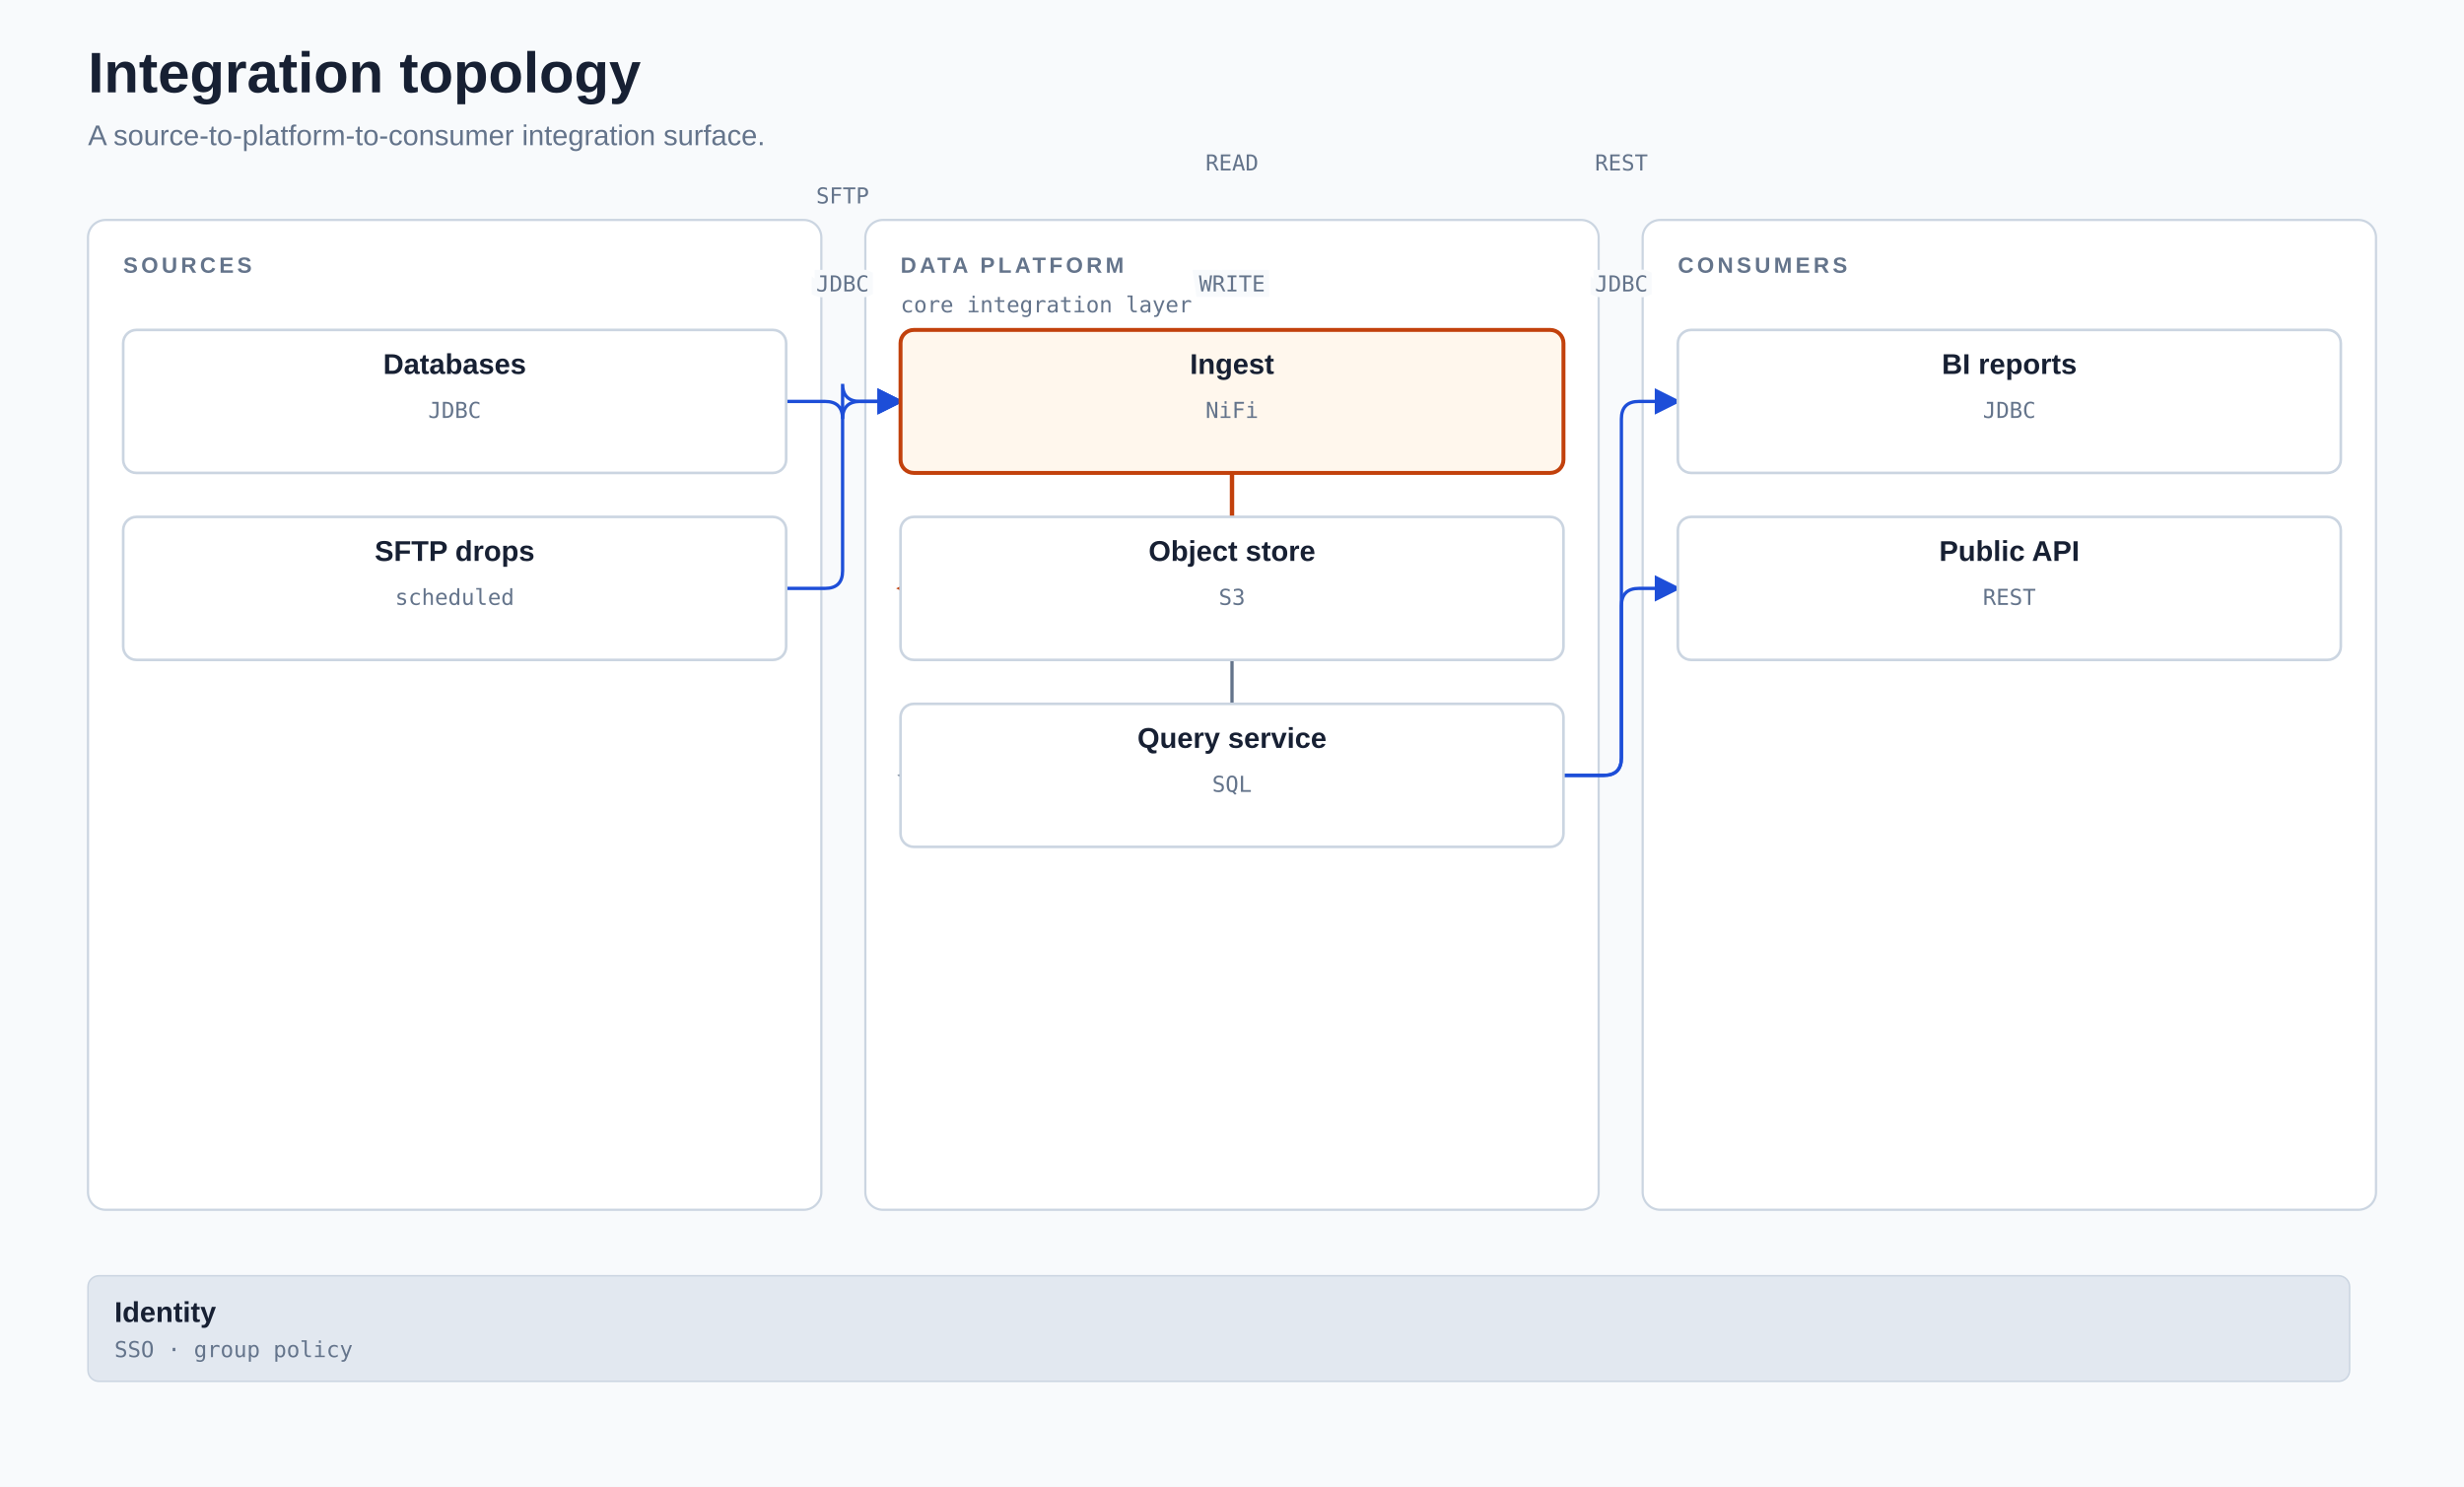
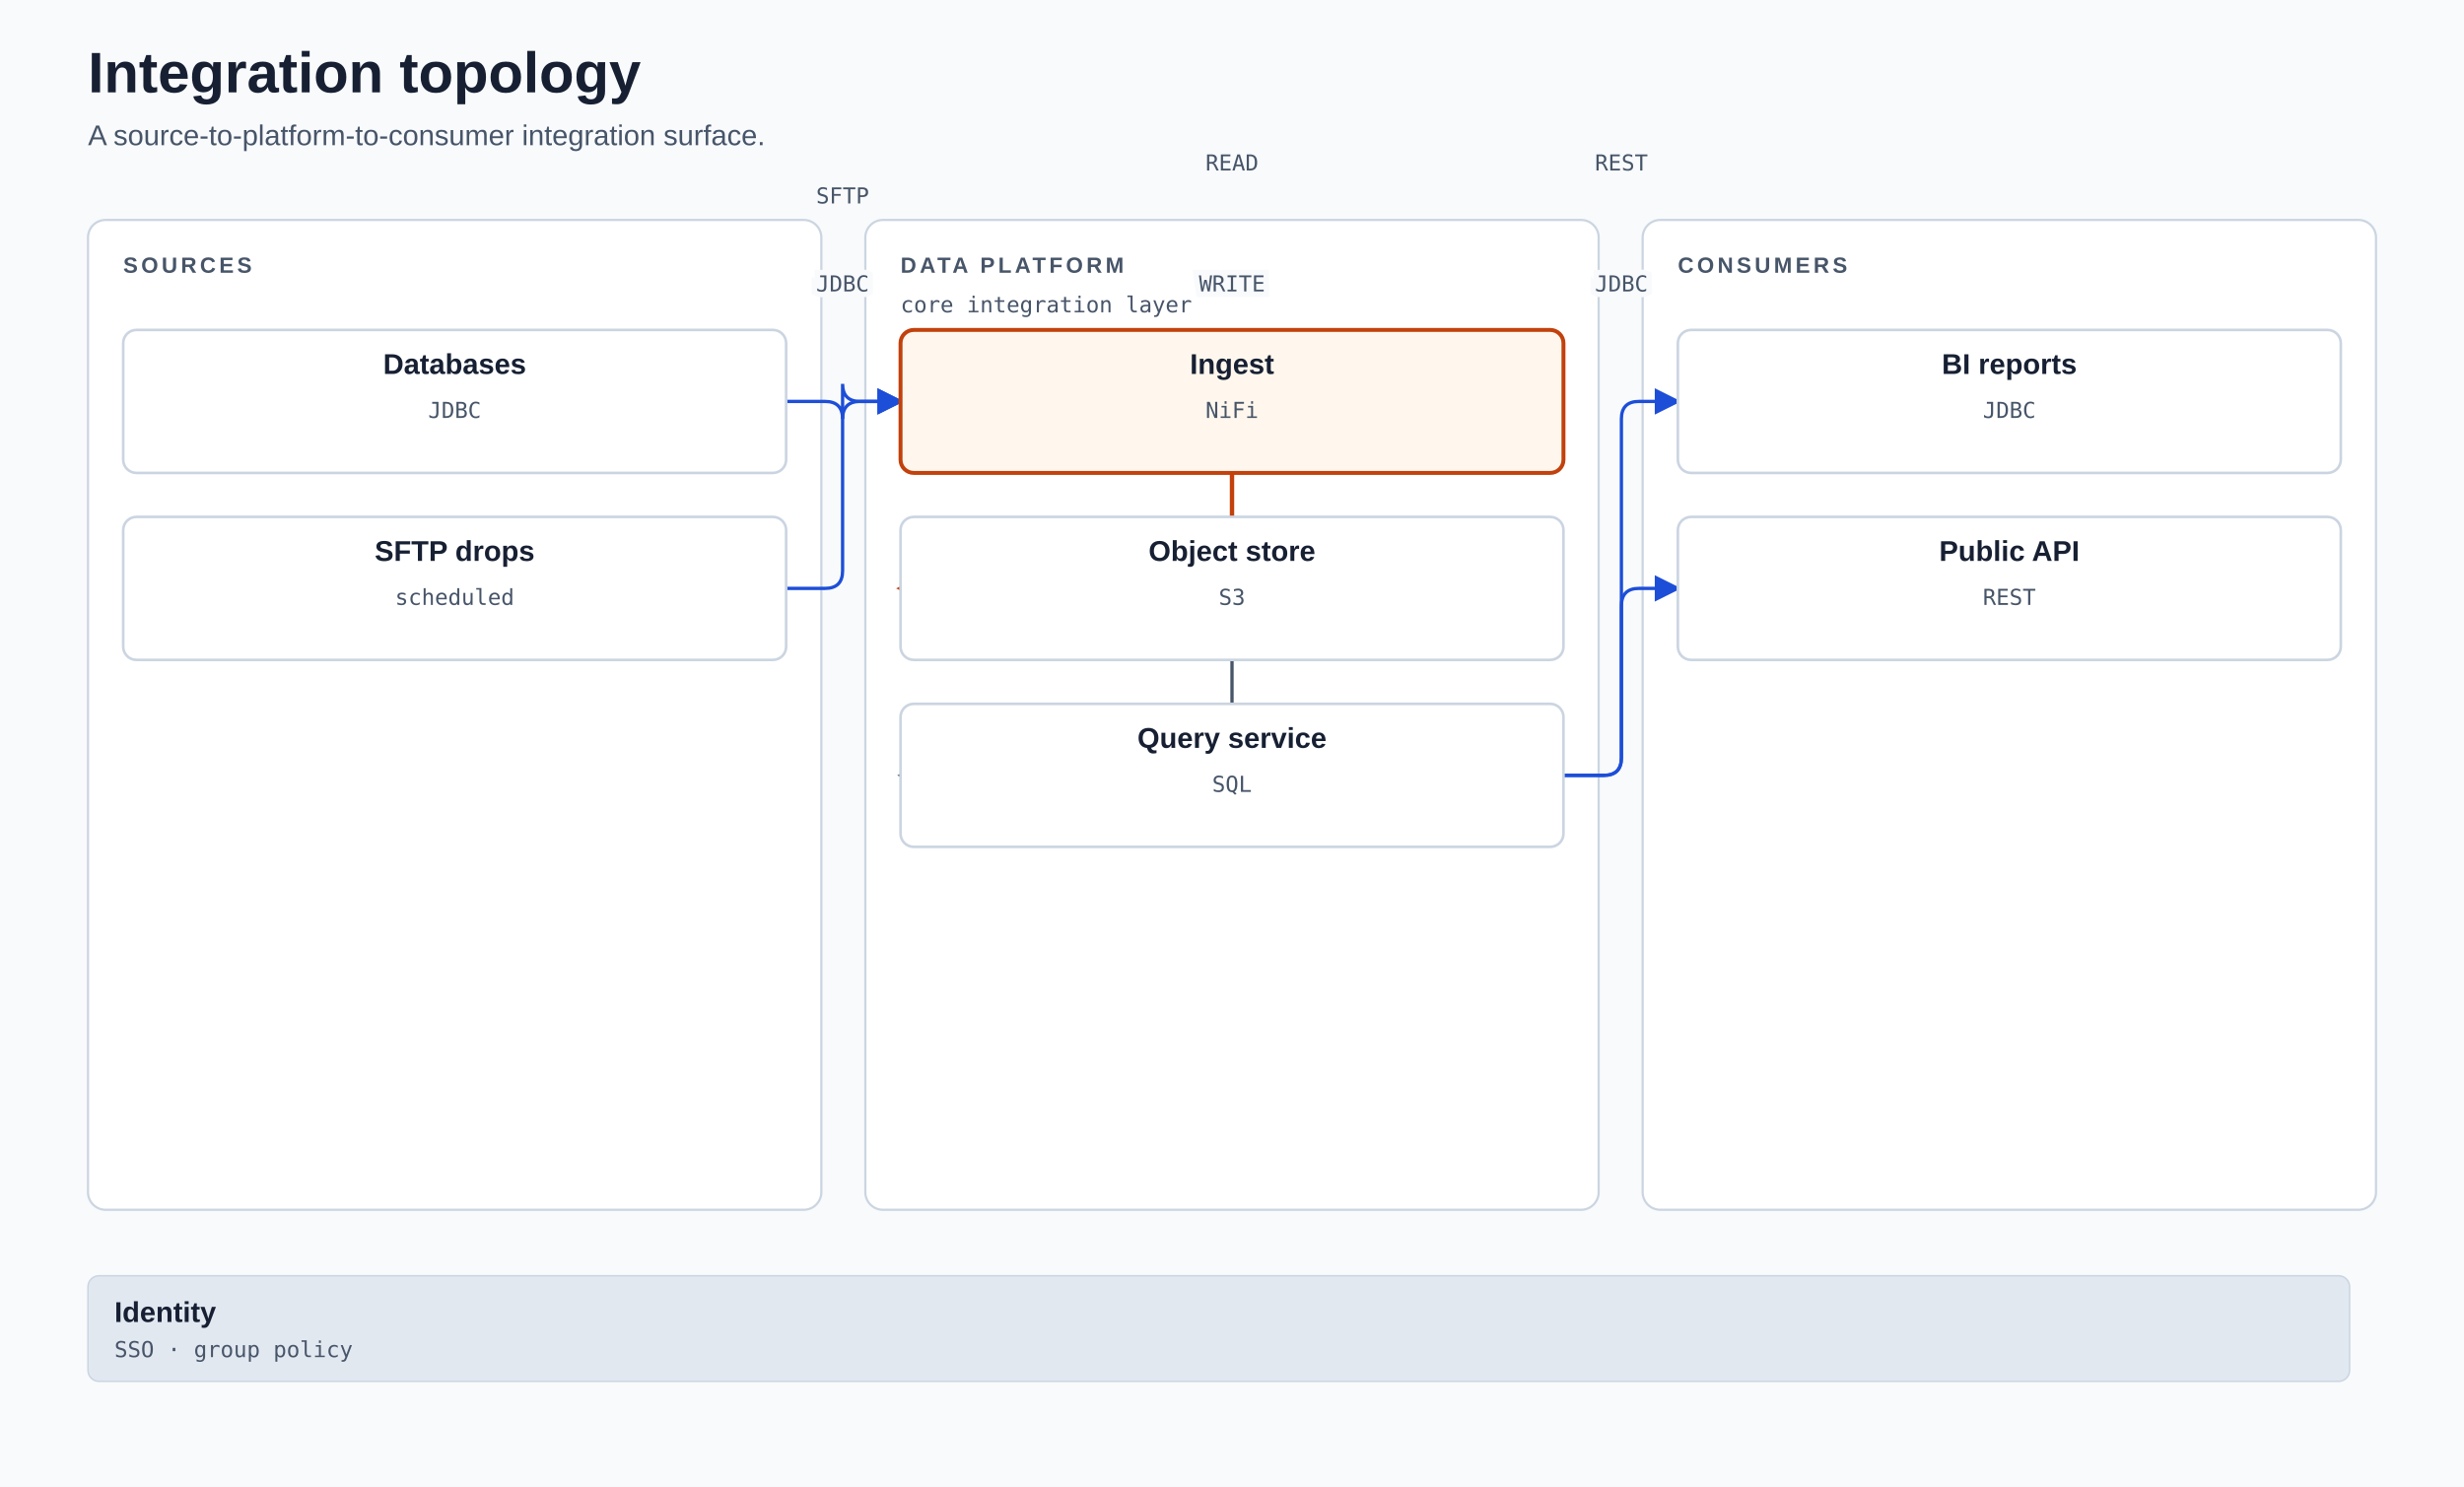
<svg xmlns="http://www.w3.org/2000/svg" width="1120" height="676" viewBox="0 0 1120 676" role="img" aria-labelledby="notemd-gallery-integration-topology-platform-title notemd-gallery-integration-topology-platform-desc" data-notemd-renderer="notemd-reference-layouts@1.1.0" data-layout-safety="notemd-layout-safety@1.0.0">
  <style>
        .ref-canvas { fill: #f8fafc; }
        .ref-title { fill: #172033; font: 700 26px "Segoe UI", Arial, sans-serif; }
-         .ref-summary { fill: #64748b; font: 13px "Segoe UI", Arial, sans-serif; }
+         .ref-summary { fill: #475569; font: 13px "Segoe UI", Arial, sans-serif; }
        .ref-zone { fill: #ffffff; stroke: #cbd5e1; stroke-width: 1; }
-         .ref-zone-label { fill: #64748b; font: 700 10px "Segoe UI", Arial, sans-serif; letter-spacing: 1.5px; }
+         .ref-zone-label { fill: #475569; font: 700 10px "Segoe UI", Arial, sans-serif; letter-spacing: 1.5px; }
        .ref-node { fill: #ffffff; stroke: #cbd5e1; stroke-width: 1.2; }
        .ref-node.focal { fill: #fff7ed; stroke: #c2410c; stroke-width: 1.8; }
        .ref-node.external { stroke-dasharray: 5 4; }
        .ref-node-label { fill: #172033; font: 600 13px "Segoe UI", Arial, sans-serif; }
        .ref-header-label { fill: #ffffff; font: 600 11px "Segoe UI", Arial, sans-serif; }
-         .ref-node-sub { fill: #64748b; font: 10px Consolas, monospace; }
-         .ref-edge { fill: none; stroke: #64748b; stroke-width: 1.5; }
+         .ref-node-sub { fill: #475569; font: 10px Consolas, monospace; }
+         .ref-hub-label { fill: #f8fafc; font: 600 13px "Segoe UI", Arial, sans-serif; }
+         .ref-hub-sub { fill: #e2e8f0; font: 10px Consolas, monospace; }
+         .ref-edge { fill: none; stroke: #475569; stroke-width: 1.5; }
        .ref-edge.accent { stroke: #c2410c; stroke-width: 2; marker-end: url(#notemd-reference-arrow-accent); }
        .ref-edge.link { stroke: #1d4ed8; marker-end: url(#notemd-reference-arrow-link); }
        .ref-edge.trigger { stroke-dasharray: 5 4; }
        .ref-edge.dashed { stroke-dasharray: 5 4; }
-         .ref-edge-label { fill: #64748b; font: 10px Consolas, monospace; paint-order: stroke; stroke: #f8fafc; stroke-width: 5px; }
+         .ref-edge-label { fill: #475569; font: 10px Consolas, monospace; paint-order: stroke; stroke: #f8fafc; stroke-width: 5px; }
        .ref-axis { stroke: #cbd5e1; stroke-width: 1; }
-         .ref-axis-label { fill: #64748b; font: 10px Consolas, monospace; }
+         .ref-axis-label { fill: #475569; font: 10px Consolas, monospace; }
        .ref-chip { fill: #e2e8f0; stroke: #cbd5e1; stroke-width: .7; }
        .ref-chip-text { fill: #172033; font: 700 8px Consolas, monospace; }
        .ref-focal-fill { fill: #fff7ed; stroke: #c2410c; stroke-width: 1.8; }
-         .ref-caption { fill: #64748b; font: 10px Consolas, monospace; letter-spacing: .8px; }
+         .ref-caption { fill: #475569; font: 10px Consolas, monospace; letter-spacing: .8px; }
    </style>
  <defs>
    <marker id="notemd-reference-arrow" markerWidth="8" markerHeight="8" refX="7" refY="4" orient="auto">
-       <path d="M0 0 L8 4 L0 8 Z" fill="#64748b" />
+       <path d="M0 0 L8 4 L0 8 Z" fill="#475569" />
    </marker>
    <marker id="notemd-reference-arrow-accent" markerWidth="8" markerHeight="8" refX="7" refY="4" orient="auto">
      <path d="M0 0 L8 4 L0 8 Z" fill="#c2410c" />
    </marker>
    <marker id="notemd-reference-arrow-link" markerWidth="8" markerHeight="8" refX="7" refY="4" orient="auto">
      <path d="M0 0 L8 4 L0 8 Z" fill="#1d4ed8" />
    </marker>
  </defs>
  <rect class="ref-canvas" x="0" y="0" width="1120" height="676" />
  <text x="40" y="42" text-anchor="start" class="ref-title" data-layout-safety="notemd-layout-safety@1.0.0">
    <tspan x="40" dy="0">Integration topology</tspan>
  </text>
  <text x="40" y="66" text-anchor="start" class="ref-summary" data-layout-safety="notemd-layout-safety@1.0.0">
    <tspan x="40" dy="0">A source-to-platform-to-consumer integration surface.</tspan>
  </text>
  <g id="reference-zone-sources">
    <rect class="ref-zone" x="40" y="100" width="333.333" height="450" rx="8" />
    <text class="ref-zone-label" x="56" y="124">SOURCES</text>
  </g>
  <g id="reference-zone-platform">
    <rect class="ref-zone" x="393.333" y="100" width="333.333" height="450" rx="8" />
    <text class="ref-zone-label" x="409.333" y="124">DATA PLATFORM</text>
    <text x="409.333" y="142" text-anchor="start" class="ref-node-sub" data-layout-safety="notemd-layout-safety@1.0.0">
      <tspan x="409.333" dy="0">core integration layer</tspan>
    </text>
  </g>
  <g id="reference-zone-consumers">
    <rect class="ref-zone" x="746.667" y="100" width="333.333" height="450" rx="8" />
    <text class="ref-zone-label" x="762.667" y="124">CONSUMERS</text>
  </g>
  <g id="reference-edge-0" data-drawio-type="edge" data-drawio-source="db" data-drawio-target="ingest">
    <path class="ref-edge link" d="M 357.333 182.5 H 375 Q 383 182.5 383 190.5 V 174.5 Q 383 182.5 391 182.5 H 409.333" marker-end="url(#notemd-reference-arrow-link)" />
    <text class="ref-edge-label" x="383" y="132.5" text-anchor="middle">JDBC</text>
  </g>
  <g id="reference-edge-1" data-drawio-type="edge" data-drawio-source="sftp" data-drawio-target="ingest">
    <path class="ref-edge link" d="M 357.333 267.5 H 375 Q 383 267.5 383 259.5 V 190.5 Q 383 182.5 391 182.5 H 409.333" marker-end="url(#notemd-reference-arrow-link)" />
    <text class="ref-edge-label" x="383" y="92.5" text-anchor="middle">SFTP</text>
  </g>
  <g id="reference-edge-2" data-drawio-type="edge" data-drawio-source="ingest" data-drawio-target="store">
    <path class="ref-edge accent" d="M 710.667 182.5 H 552 Q 560 182.5 560 190.5 V 259.5 Q 560 267.5 568 267.5 H 409.333" marker-end="url(#notemd-reference-arrow-accent)" />
    <text class="ref-edge-label" x="560" y="132.5" text-anchor="middle">WRITE</text>
  </g>
  <g id="reference-edge-3" data-drawio-type="edge" data-drawio-source="store" data-drawio-target="query">
    <path class="ref-edge " d="M 710.667 267.5 H 552 Q 560 267.5 560 275.5 V 344.5 Q 560 352.5 568 352.5 H 409.333" marker-end="url(#notemd-reference-arrow)" />
    <text class="ref-edge-label" x="560" y="77.5" text-anchor="middle">READ</text>
  </g>
  <g id="reference-edge-4" data-drawio-type="edge" data-drawio-source="query" data-drawio-target="bi">
    <path class="ref-edge link" d="M 710.667 352.5 H 729 Q 737 352.5 737 344.5 V 190.5 Q 737 182.5 745 182.5 H 762.667" marker-end="url(#notemd-reference-arrow-link)" />
    <text class="ref-edge-label" x="737" y="132.5" text-anchor="middle">JDBC</text>
  </g>
  <g id="reference-edge-5" data-drawio-type="edge" data-drawio-source="query" data-drawio-target="api">
    <path class="ref-edge link" d="M 710.667 352.5 H 729 Q 737 352.5 737 344.5 V 275.5 Q 737 267.5 745 267.5 H 762.667" marker-end="url(#notemd-reference-arrow-link)" />
    <text class="ref-edge-label" x="737" y="77.5" text-anchor="middle">REST</text>
  </g>
  <g id="reference-node-db" data-drawio-type="node" data-drawio-id="db" data-drawio-role="component">
    <rect class="ref-node" x="56" y="150" width="301.333" height="65" rx="6" />
    <text x="206.667" y="170" text-anchor="middle" class="ref-node-label" data-layout-safety="notemd-layout-safety@1.0.0">
      <tspan x="206.667" dy="0">Databases</tspan>
    </text>
    <text x="206.667" y="190" text-anchor="middle" class="ref-node-sub" data-layout-safety="notemd-layout-safety@1.0.0">
      <tspan x="206.667" dy="0">JDBC</tspan>
    </text>
  </g>
  <g id="reference-node-sftp" data-drawio-type="node" data-drawio-id="sftp" data-drawio-role="component">
    <rect class="ref-node" x="56" y="235" width="301.333" height="65" rx="6" />
    <text x="206.667" y="255" text-anchor="middle" class="ref-node-label" data-layout-safety="notemd-layout-safety@1.0.0">
      <tspan x="206.667" dy="0">SFTP drops</tspan>
    </text>
    <text x="206.667" y="275" text-anchor="middle" class="ref-node-sub" data-layout-safety="notemd-layout-safety@1.0.0">
      <tspan x="206.667" dy="0">scheduled</tspan>
    </text>
  </g>
  <g id="reference-node-ingest" data-drawio-type="node" data-drawio-id="ingest" data-drawio-role="component">
    <rect class="ref-node focal" x="409.333" y="150" width="301.333" height="65" rx="6" />
    <text x="560" y="170" text-anchor="middle" class="ref-node-label" data-layout-safety="notemd-layout-safety@1.0.0">
      <tspan x="560" dy="0">Ingest</tspan>
    </text>
    <text x="560" y="190" text-anchor="middle" class="ref-node-sub" data-layout-safety="notemd-layout-safety@1.0.0">
      <tspan x="560" dy="0">NiFi</tspan>
    </text>
  </g>
  <g id="reference-node-store" data-drawio-type="node" data-drawio-id="store" data-drawio-role="component">
    <rect class="ref-node" x="409.333" y="235" width="301.333" height="65" rx="6" />
    <text x="560" y="255" text-anchor="middle" class="ref-node-label" data-layout-safety="notemd-layout-safety@1.0.0">
      <tspan x="560" dy="0">Object store</tspan>
    </text>
    <text x="560" y="275" text-anchor="middle" class="ref-node-sub" data-layout-safety="notemd-layout-safety@1.0.0">
      <tspan x="560" dy="0">S3</tspan>
    </text>
  </g>
  <g id="reference-node-query" data-drawio-type="node" data-drawio-id="query" data-drawio-role="component">
    <rect class="ref-node" x="409.333" y="320" width="301.333" height="65" rx="6" />
    <text x="560" y="340" text-anchor="middle" class="ref-node-label" data-layout-safety="notemd-layout-safety@1.0.0">
      <tspan x="560" dy="0">Query service</tspan>
    </text>
    <text x="560" y="360" text-anchor="middle" class="ref-node-sub" data-layout-safety="notemd-layout-safety@1.0.0">
      <tspan x="560" dy="0">SQL</tspan>
    </text>
  </g>
  <g id="reference-node-bi" data-drawio-type="node" data-drawio-id="bi" data-drawio-role="component">
    <rect class="ref-node" x="762.667" y="150" width="301.333" height="65" rx="6" />
    <text x="913.333" y="170" text-anchor="middle" class="ref-node-label" data-layout-safety="notemd-layout-safety@1.0.0">
      <tspan x="913.333" dy="0">BI reports</tspan>
    </text>
    <text x="913.333" y="190" text-anchor="middle" class="ref-node-sub" data-layout-safety="notemd-layout-safety@1.0.0">
      <tspan x="913.333" dy="0">JDBC</tspan>
    </text>
  </g>
  <g id="reference-node-api" data-drawio-type="node" data-drawio-id="api" data-drawio-role="component">
    <rect class="ref-node" x="762.667" y="235" width="301.333" height="65" rx="6" />
    <text x="913.333" y="255" text-anchor="middle" class="ref-node-label" data-layout-safety="notemd-layout-safety@1.0.0">
      <tspan x="913.333" dy="0">Public API</tspan>
    </text>
    <text x="913.333" y="275" text-anchor="middle" class="ref-node-sub" data-layout-safety="notemd-layout-safety@1.0.0">
      <tspan x="913.333" dy="0">REST</tspan>
    </text>
  </g>
  <g id="reference-footer-identity">
    <rect class="ref-chip" x="40" y="580" width="1028" height="48" rx="5" />
    <text class="ref-node-label" x="52" y="601">Identity</text>
    <text x="52" y="617" text-anchor="start" class="ref-node-sub" data-layout-safety="notemd-layout-safety@1.0.0">
      <tspan x="52" dy="0">SSO · group policy</tspan>
    </text>
  </g>
</svg>
